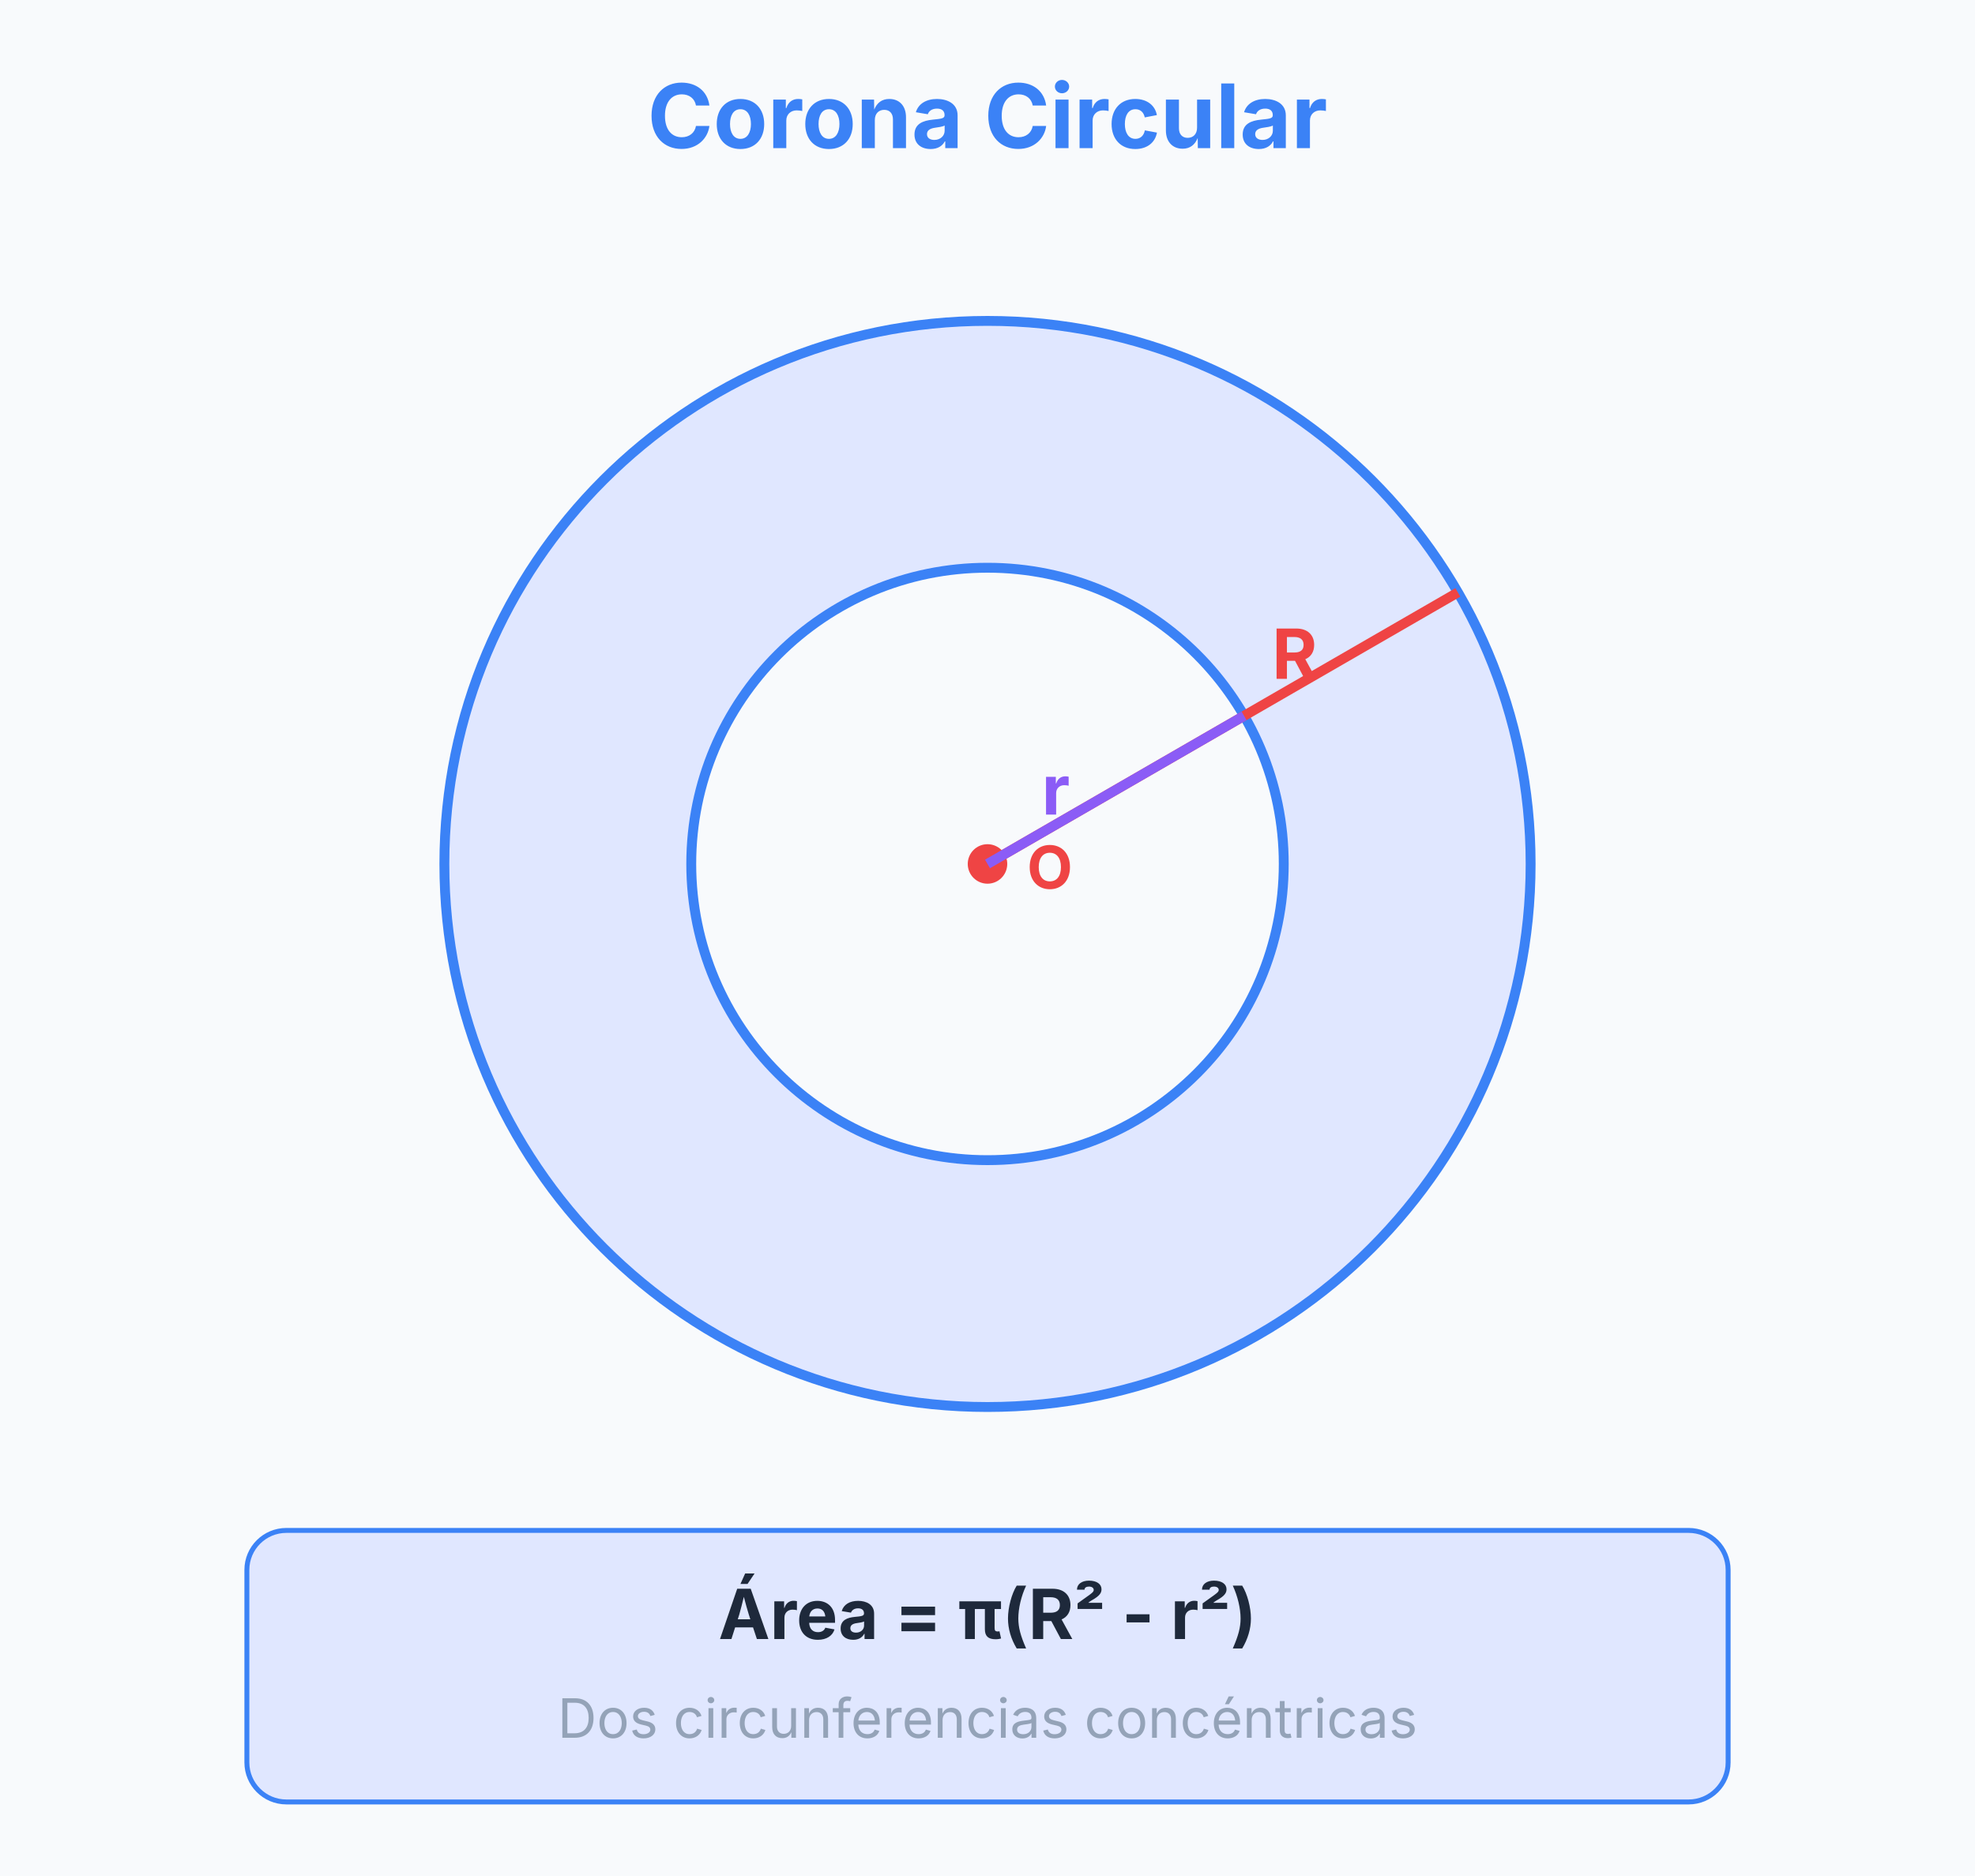
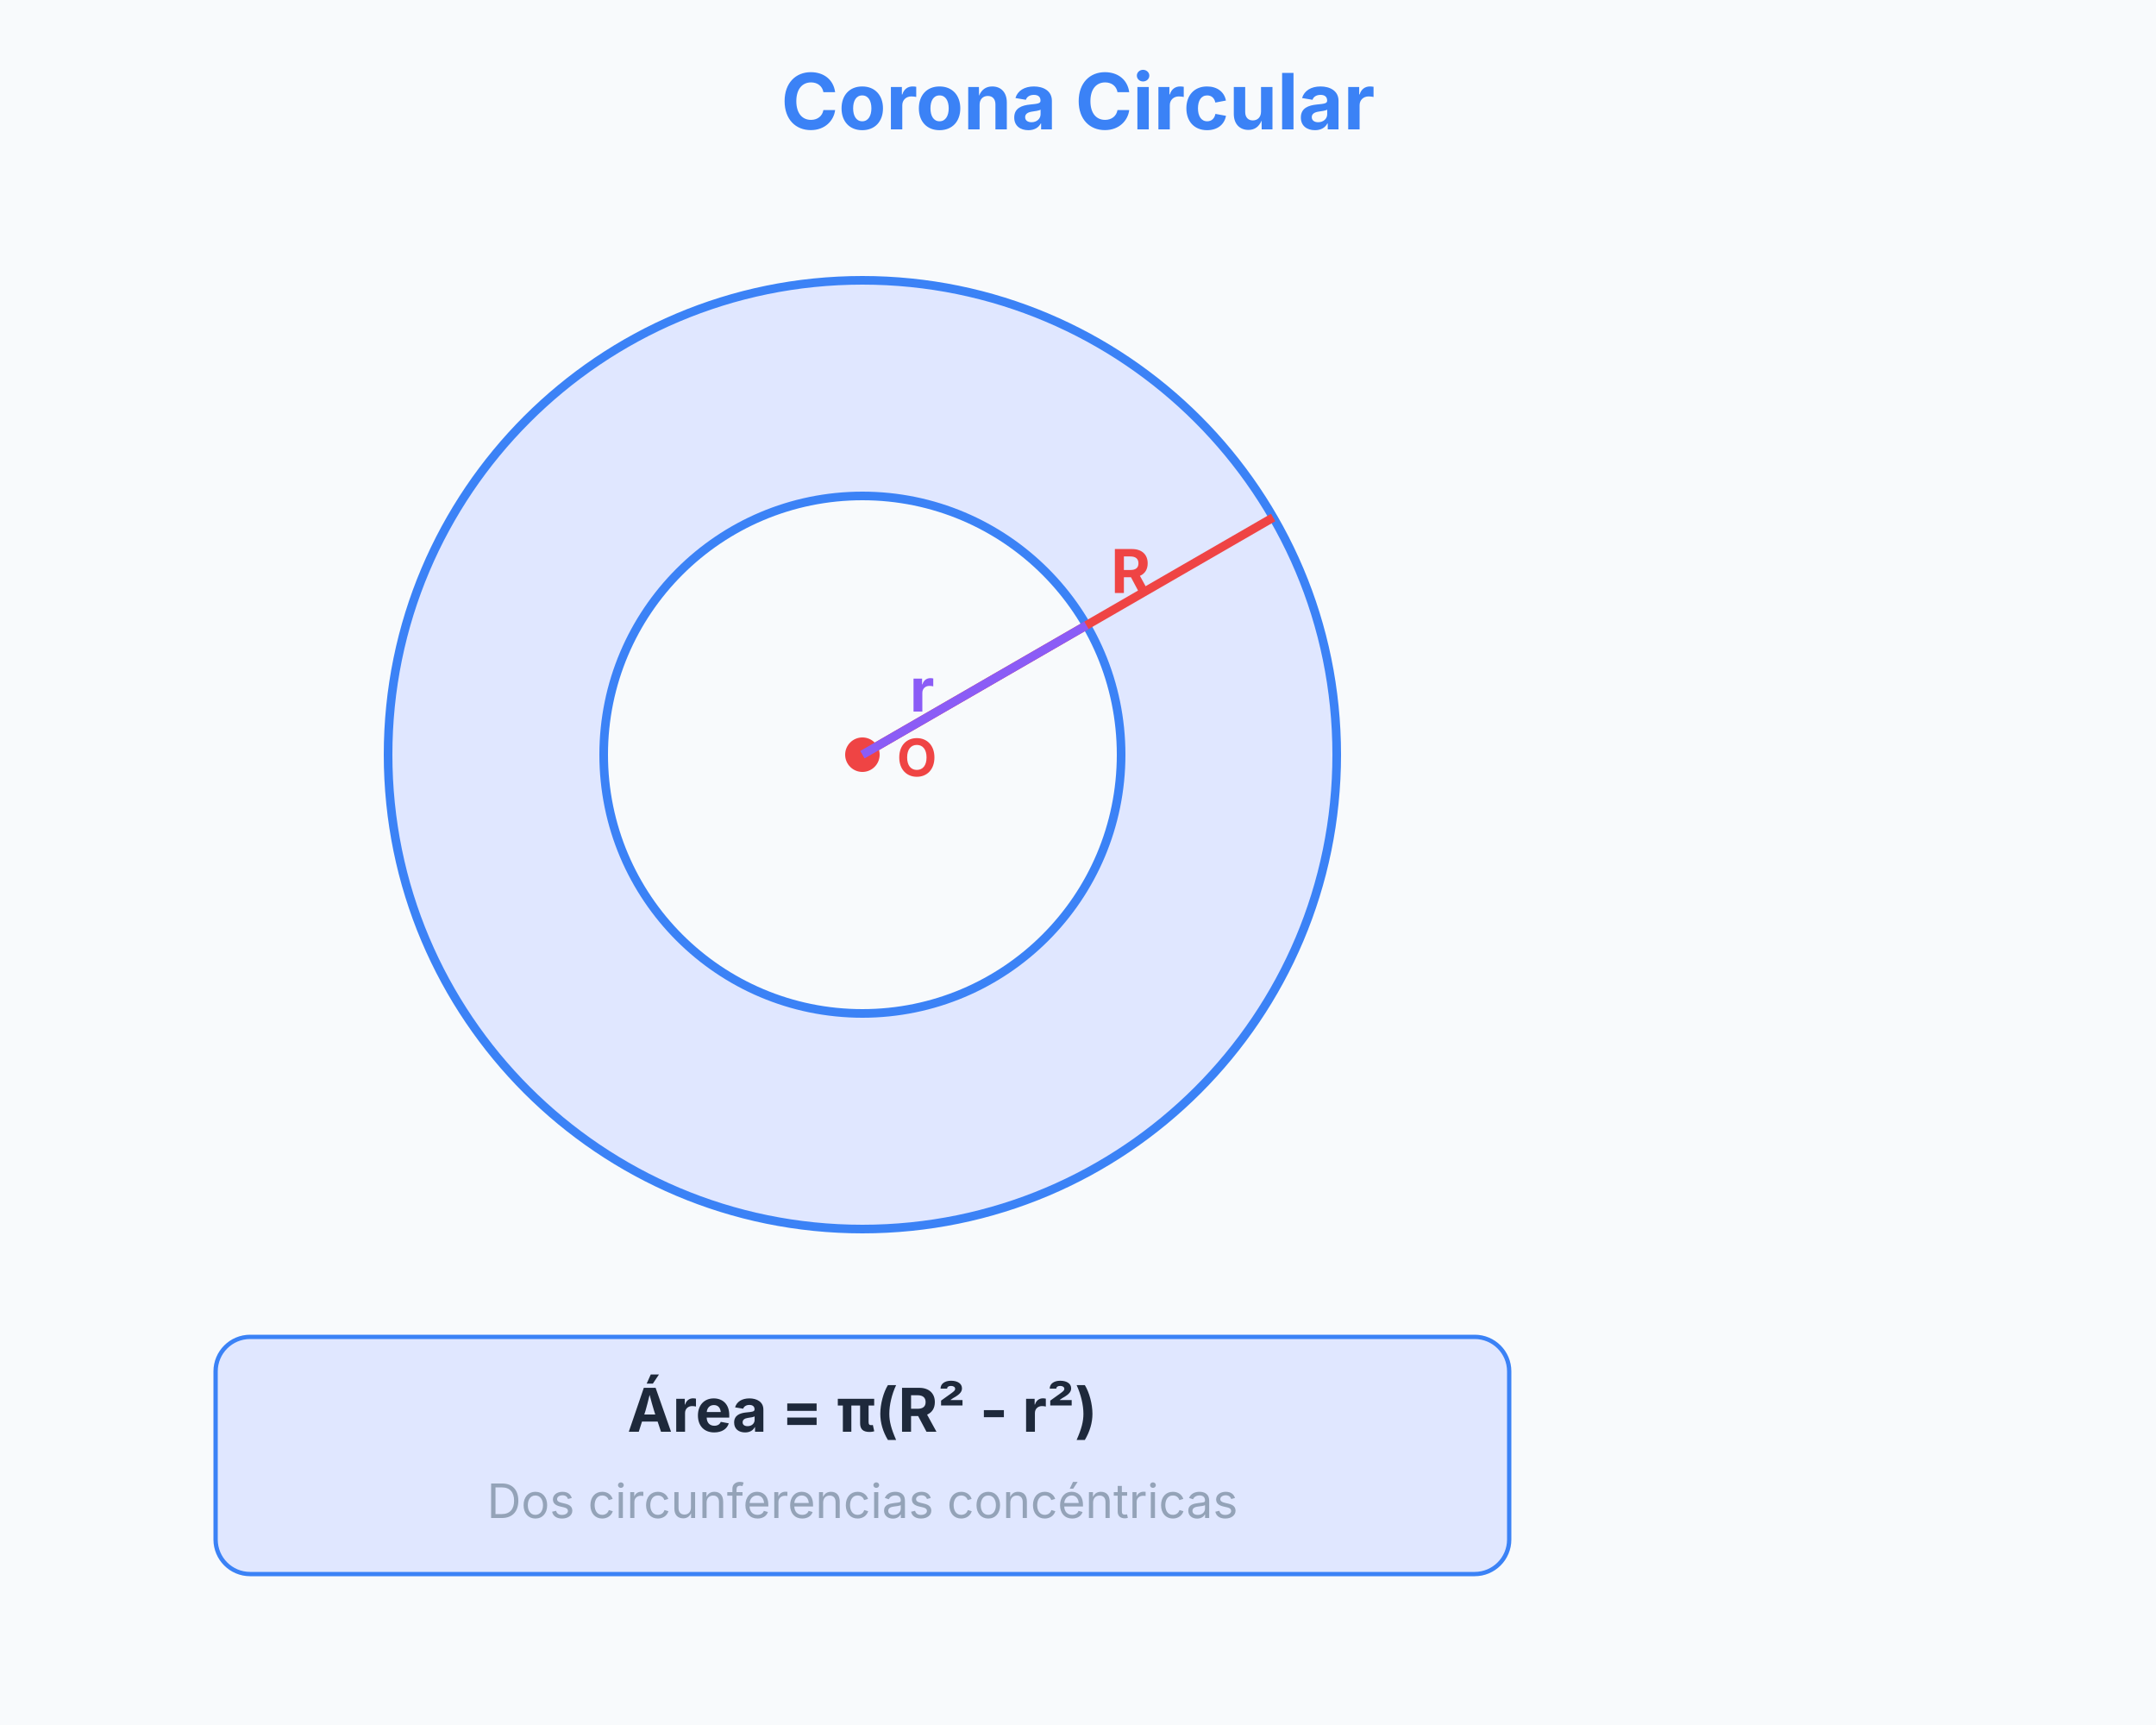
- <svg xmlns="http://www.w3.org/2000/svg" viewBox="0 0 400 380" style="font-family: 'Inter', 'Segoe UI', system-ui, sans-serif;">
-   <rect width="400" height="380" fill="#f8fafc" />
-   <text x="200.00" y="30.00" text-anchor="middle" font-size="18" font-weight="bold" fill="#3b82f6">Corona Circular</text>
+ <svg xmlns="http://www.w3.org/2000/svg" viewBox="0 0 500 400" style="font-family: 'Inter', 'Segoe UI', system-ui, sans-serif;">
+   <rect width="500" height="400" fill="#f8fafc" />
+   <text x="250.00" y="30.00" text-anchor="middle" font-size="18" font-weight="bold" fill="#3b82f6">Corona Circular</text>
  <defs>
    <clipPath id="corona-clip">
      <circle cx="200" cy="175" r="110" />
    </clipPath>
  </defs>
  <circle cx="200" cy="175" r="110" fill="#e0e7ff" stroke="#3b82f6" stroke-width="2" />
  <circle cx="200" cy="175" r="60" fill="#f8fafc" stroke="#3b82f6" stroke-width="2" />
  <circle cx="200" cy="175" r="4" fill="#ef4444" />
  <text x="208.00" y="180.00" text-anchor="start" font-size="12" font-weight="bold" fill="#ef4444">O</text>
  <line x1="200" y1="175" x2="295.26" y2="120.00" stroke="#ef4444" stroke-width="2" />
  <text x="257.63" y="137.50" text-anchor="start" font-size="14" font-weight="bold" fill="#ef4444">R</text>
  <line x1="200" y1="175" x2="251.96" y2="145.00" stroke="#8b5cf6" stroke-width="2" />
  <text x="210.98" y="165.00" text-anchor="start" font-size="14" font-weight="bold" fill="#8b5cf6">r</text>
  <rect x="50" y="310" width="300" height="55" rx="8" fill="#e0e7ff" stroke="#3b82f6" />
  <text x="200.0" y="341.5" text-anchor="middle" font-size="12" fill="#1e293b" />
  <text x="200.00" y="332.00" text-anchor="middle" font-size="14" font-weight="bold" fill="#1e293b">Área = π(R² - r²)</text>
  <text x="200.00" y="352.00" text-anchor="middle" font-size="11" font-weight="normal" fill="#94a3b8">Dos circunferencias concéntricas</text>
</svg>
